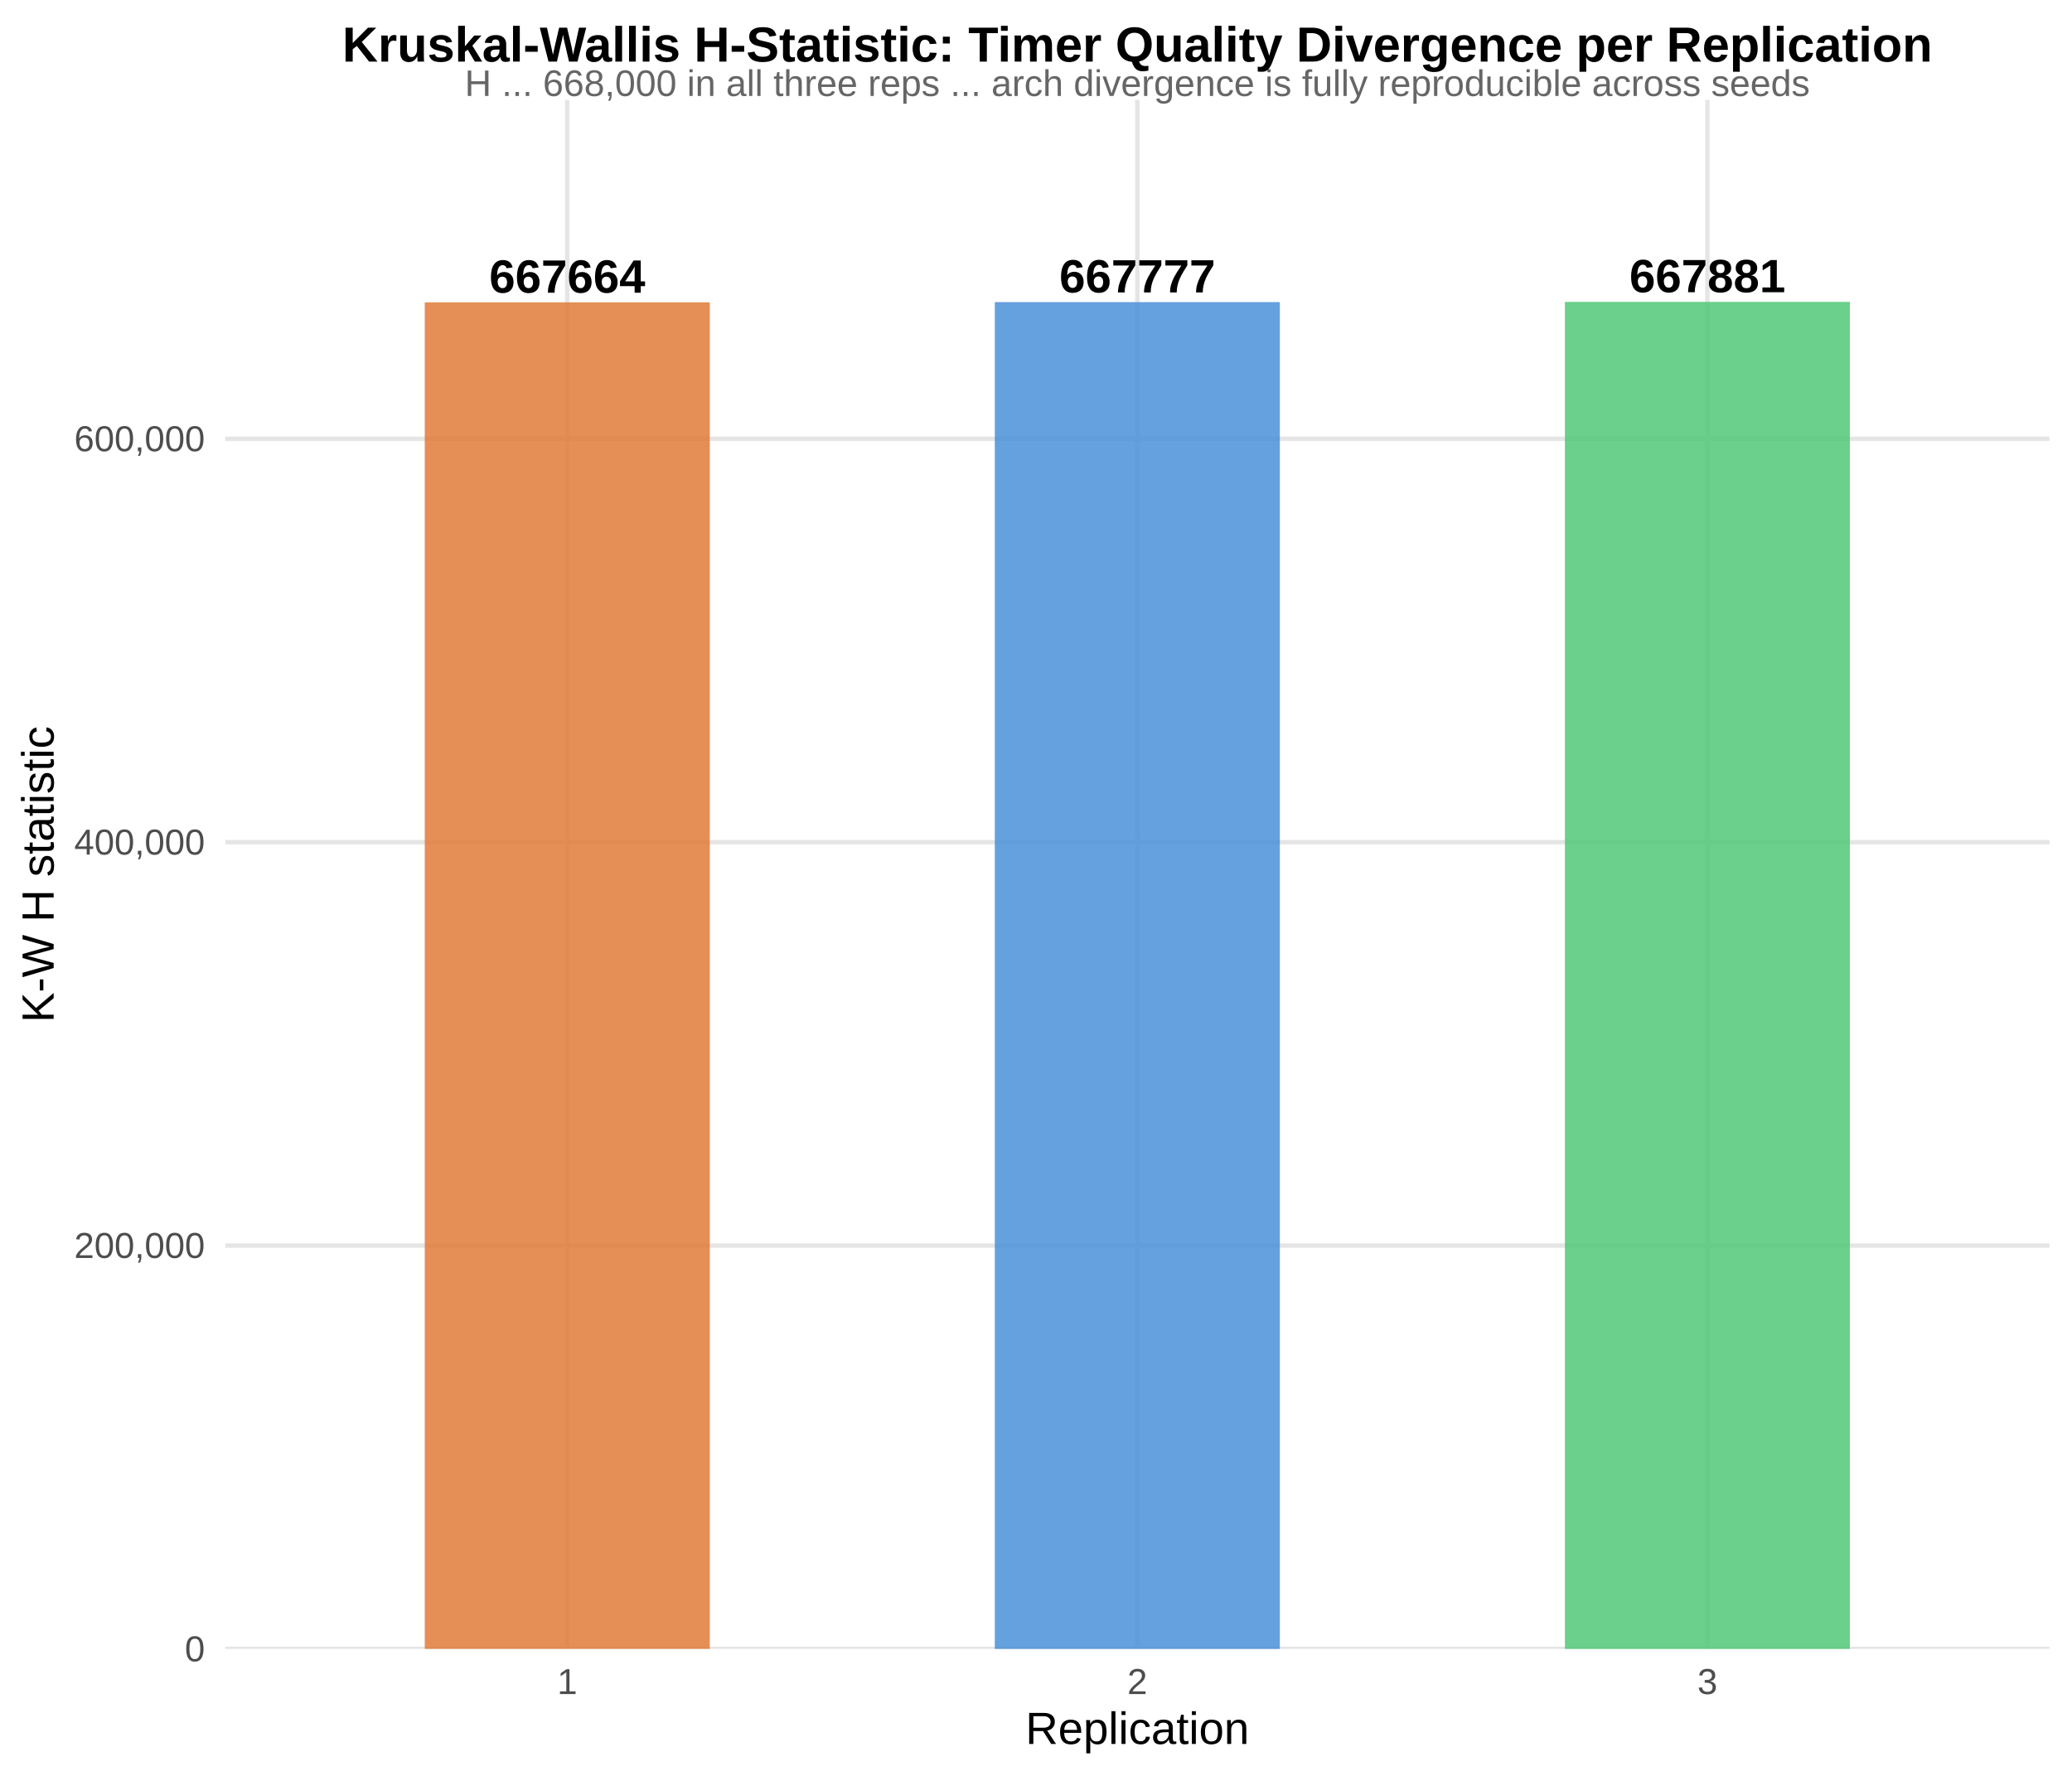
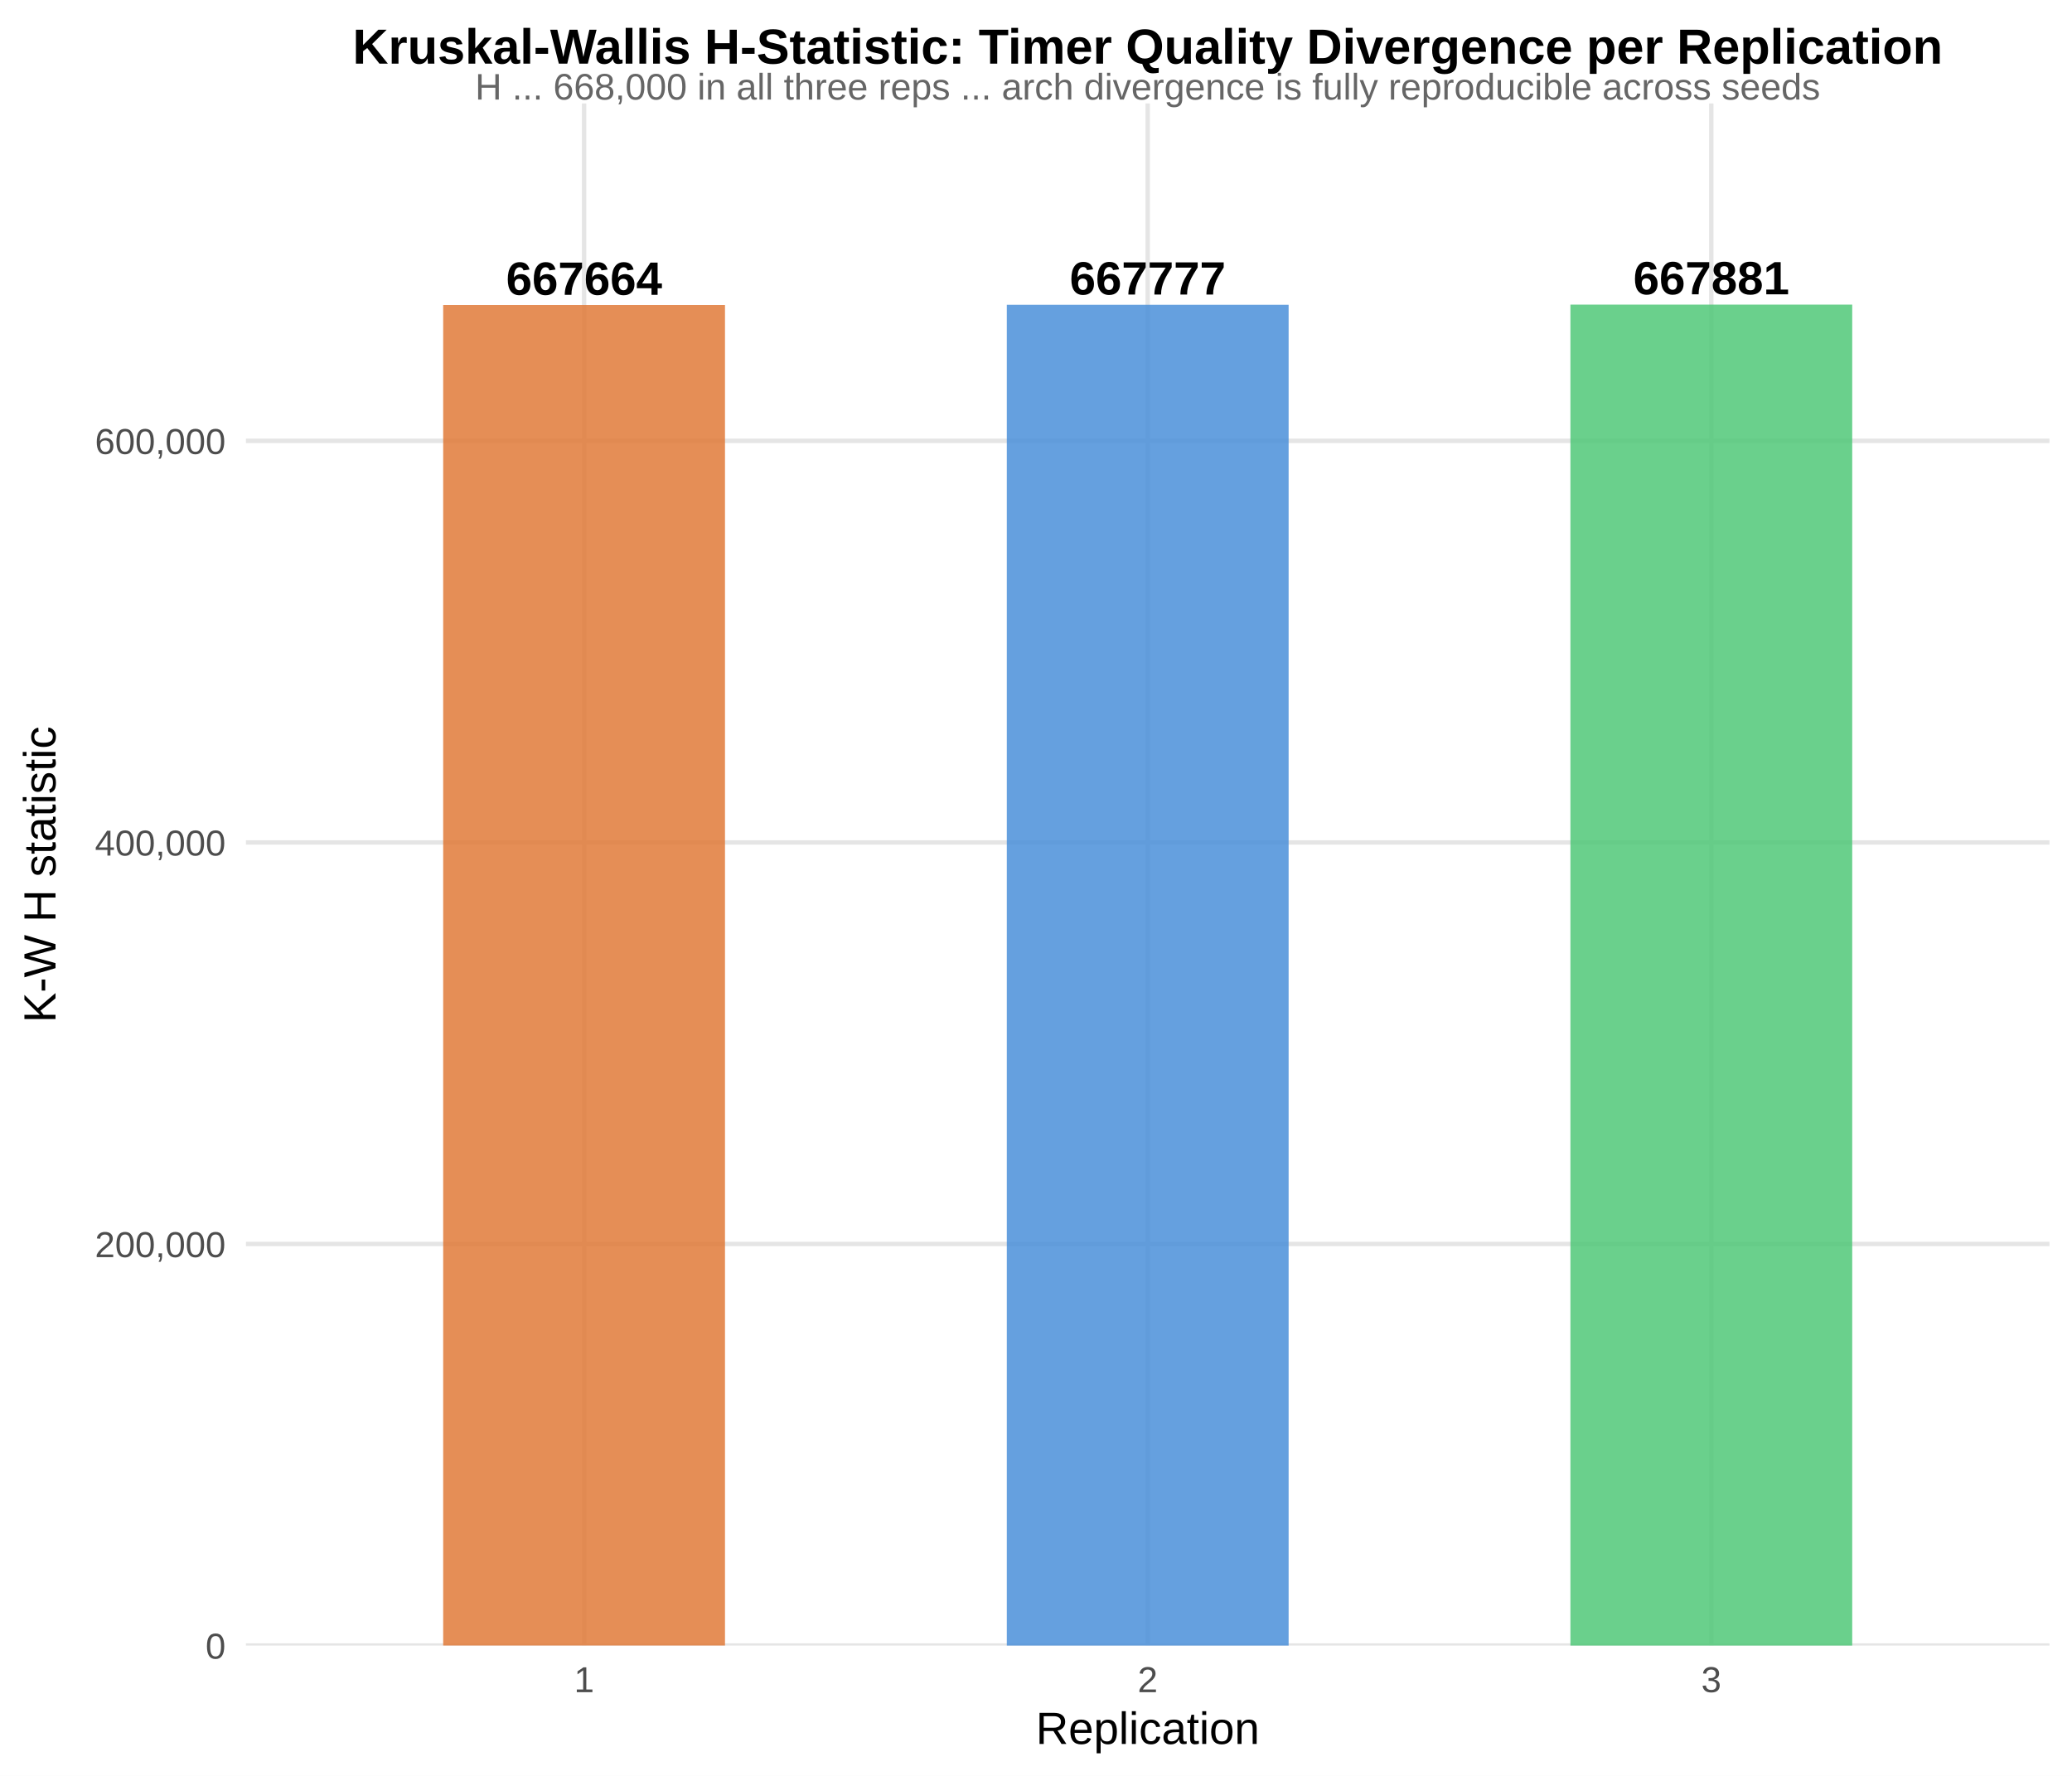
- <svg xmlns="http://www.w3.org/2000/svg" width="504.00pt" height="432.00pt" viewBox="0 0 504.00 432.00">
-   <g class="svglite">
-     <defs>
-       <style type="text/css">
+ <svg xmlns="http://www.w3.org/2000/svg" class="svglite" width="504.00pt" height="432.00pt" viewBox="0 0 504.00 432.00">
+   <defs>
+     <style type="text/css">
    .svglite line, .svglite polyline, .svglite polygon, .svglite path, .svglite rect, .svglite circle {
      fill: none;
      stroke: #000000;
      stroke-linecap: round;
      stroke-linejoin: round;
      stroke-miterlimit: 10.00;
    }
    .svglite text {
      white-space: pre;
    }
-     .svglite g.glyphgroup path {
-       fill: inherit;
-       stroke: none;
-     }
  </style>
-     </defs>
-     <rect width="100%" height="100%" style="stroke: none; fill: #FFFFFF;" />
-     <defs>
-       <clipPath id="cpMC4wMHw1MDQuMDB8MC4wMHw0MzIuMDA=">
-         <rect x="0.00" y="0.00" width="504.00" height="432.00" />
-       </clipPath>
-     </defs>
-     <g clip-path="url(#cpMC4wMHw1MDQuMDB8MC4wMHw0MzIuMDA=)">
-       <rect x="0.00" y="0" width="504.00" height="432.00" style="stroke-width: 1.07; stroke: none; fill: #FFFFFF;" />
-     </g>
-     <defs>
-       <clipPath id="cpNTQuNzh8NDk4LjUyfDI0LjI5fDQwMS4xMg==">
-         <rect x="54.78" y="24.29" width="443.74" height="376.83" />
-       </clipPath>
-     </defs>
-     <g clip-path="url(#cpNTQuNzh8NDk4LjUyfDI0LjI5fDQwMS4xMg==)">
-       <polyline points="54.78,401.12 498.52,401.12 " style="stroke-width: 1.07; stroke: #E5E5E5; stroke-linecap: butt;" />
-       <polyline points="54.78,302.99 498.52,302.99 " style="stroke-width: 1.07; stroke: #E5E5E5; stroke-linecap: butt;" />
-       <polyline points="54.78,204.87 498.52,204.87 " style="stroke-width: 1.07; stroke: #E5E5E5; stroke-linecap: butt;" />
-       <polyline points="54.78,106.74 498.52,106.74 " style="stroke-width: 1.07; stroke: #E5E5E5; stroke-linecap: butt;" />
-       <polyline points="137.98,401.12 137.98,24.29 " style="stroke-width: 1.07; stroke: #E5E5E5; stroke-linecap: butt;" />
-       <polyline points="276.65,401.12 276.65,24.29 " style="stroke-width: 1.07; stroke: #E5E5E5; stroke-linecap: butt;" />
-       <polyline points="415.32,401.12 415.32,24.29 " style="stroke-width: 1.07; stroke: #E5E5E5; stroke-linecap: butt;" />
-       <rect x="103.32" y="73.54" width="69.33" height="327.57" style="stroke-width: 1.07; stroke: none; stroke-linecap: butt; stroke-linejoin: miter; fill: #E07B39; fill-opacity: 0.85;" />
-       <rect x="241.98" y="73.49" width="69.33" height="327.63" style="stroke-width: 1.07; stroke: none; stroke-linecap: butt; stroke-linejoin: miter; fill: #4A90D9; fill-opacity: 0.85;" />
-       <rect x="380.65" y="73.44" width="69.33" height="327.68" style="stroke-width: 1.07; stroke: none; stroke-linecap: butt; stroke-linejoin: miter; fill: #50C878; fill-opacity: 0.85;" />
-       <text x="137.98" y="71.20" text-anchor="middle" style="font-size: 11.38px; font-weight: bold; font-family: &quot;Liberation Sans&quot;;" textLength="37.97px" lengthAdjust="spacingAndGlyphs">667664</text>
-       <text x="276.65" y="71.14" text-anchor="middle" style="font-size: 11.38px; font-weight: bold; font-family: &quot;Liberation Sans&quot;;" textLength="37.97px" lengthAdjust="spacingAndGlyphs">667777</text>
-       <text x="415.32" y="71.09" text-anchor="middle" style="font-size: 11.38px; font-weight: bold; font-family: &quot;Liberation Sans&quot;;" textLength="37.97px" lengthAdjust="spacingAndGlyphs">667881</text>
-     </g>
-     <g clip-path="url(#cpMC4wMHw1MDQuMDB8MC4wMHw0MzIuMDA=)">
-       <text x="49.85" y="404.14" text-anchor="end" style="font-size: 8.80px;fill: #4D4D4D; font-family: &quot;Liberation Sans&quot;;" textLength="4.89px" lengthAdjust="spacingAndGlyphs">0</text>
-       <text x="49.85" y="306.02" text-anchor="end" style="font-size: 8.80px;fill: #4D4D4D; font-family: &quot;Liberation Sans&quot;;" textLength="31.78px" lengthAdjust="spacingAndGlyphs">200,000</text>
-       <text x="49.85" y="207.89" text-anchor="end" style="font-size: 8.80px;fill: #4D4D4D; font-family: &quot;Liberation Sans&quot;;" textLength="31.78px" lengthAdjust="spacingAndGlyphs">400,000</text>
-       <text x="49.85" y="109.77" text-anchor="end" style="font-size: 8.80px;fill: #4D4D4D; font-family: &quot;Liberation Sans&quot;;" textLength="31.78px" lengthAdjust="spacingAndGlyphs">600,000</text>
-       <text x="137.98" y="412.10" text-anchor="middle" style="font-size: 8.80px;fill: #4D4D4D; font-family: &quot;Liberation Sans&quot;;" textLength="4.89px" lengthAdjust="spacingAndGlyphs">1</text>
-       <text x="276.65" y="412.10" text-anchor="middle" style="font-size: 8.80px;fill: #4D4D4D; font-family: &quot;Liberation Sans&quot;;" textLength="4.89px" lengthAdjust="spacingAndGlyphs">2</text>
-       <text x="415.32" y="412.10" text-anchor="middle" style="font-size: 8.80px;fill: #4D4D4D; font-family: &quot;Liberation Sans&quot;;" textLength="4.89px" lengthAdjust="spacingAndGlyphs">3</text>
-       <text x="276.65" y="424.24" text-anchor="middle" style="font-size: 11.00px; font-family: &quot;Liberation Sans&quot;;" textLength="54.44px" lengthAdjust="spacingAndGlyphs">Replication</text>
-       <text transform="translate(13.05,212.70) rotate(-90)" text-anchor="middle" style="font-size: 11.00px; font-family: &quot;Liberation Sans&quot;;" textLength="72.12px" lengthAdjust="spacingAndGlyphs">K-W H statistic</text>
-       <text x="276.65" y="23.35" text-anchor="middle" style="font-size: 9.00px;fill: #666666; font-family: &quot;Liberation Sans&quot;;" textLength="327.00px" lengthAdjust="spacingAndGlyphs">H ... 668,000 in all three reps ... arch divergence is fully reproducible across seeds</text>
-       <text x="276.65" y="14.98" text-anchor="middle" style="font-size: 12.00px; font-weight: bold; font-family: &quot;Liberation Sans&quot;;" textLength="386.67px" lengthAdjust="spacingAndGlyphs">Kruskal-Wallis H-Statistic: Timer Quality Divergence per Replication</text>
-     </g>
+   </defs>
+   <rect width="100%" height="100%" style="stroke: none; fill: #FFFFFF;" />
+   <defs>
+     <clipPath id="cpMC4wMHw1MDQuMDB8MC4wMHw0MzIuMDA=">
+       <rect x="0.00" y="0.00" width="504.00" height="432.00" />
+     </clipPath>
+   </defs>
+   <g clip-path="url(#cpMC4wMHw1MDQuMDB8MC4wMHw0MzIuMDA=)">
+ </g>
+   <defs>
+     <clipPath id="cpNTkuODJ8NDk4LjUyfDI1LjE2fDQwMC4yOQ==">
+       <rect x="59.82" y="25.16" width="438.70" height="375.14" />
+     </clipPath>
+   </defs>
+   <g clip-path="url(#cpNTkuODJ8NDk4LjUyfDI1LjE2fDQwMC4yOQ==)">
+     <polyline points="59.82,400.29 498.52,400.29 " style="stroke-width: 1.07; stroke: #E5E5E5; stroke-linecap: butt;" />
+     <polyline points="59.82,302.61 498.52,302.61 " style="stroke-width: 1.07; stroke: #E5E5E5; stroke-linecap: butt;" />
+     <polyline points="59.82,204.93 498.52,204.93 " style="stroke-width: 1.07; stroke: #E5E5E5; stroke-linecap: butt;" />
+     <polyline points="59.82,107.24 498.52,107.24 " style="stroke-width: 1.07; stroke: #E5E5E5; stroke-linecap: butt;" />
+     <polyline points="142.08,400.29 142.08,25.16 " style="stroke-width: 1.07; stroke: #E5E5E5; stroke-linecap: butt;" />
+     <polyline points="279.17,400.29 279.17,25.16 " style="stroke-width: 1.07; stroke: #E5E5E5; stroke-linecap: butt;" />
+     <polyline points="416.26,400.29 416.26,25.16 " style="stroke-width: 1.07; stroke: #E5E5E5; stroke-linecap: butt;" />
+     <rect x="107.80" y="74.19" width="68.55" height="326.10" style="stroke-width: 1.07; stroke: none; stroke-linecap: butt; stroke-linejoin: miter; fill: #E07B39; fill-opacity: 0.85;" />
+     <rect x="244.90" y="74.14" width="68.55" height="326.16" style="stroke-width: 1.07; stroke: none; stroke-linecap: butt; stroke-linejoin: miter; fill: #4A90D9; fill-opacity: 0.85;" />
+     <rect x="381.99" y="74.09" width="68.55" height="326.21" style="stroke-width: 1.07; stroke: none; stroke-linecap: butt; stroke-linejoin: miter; fill: #50C878; fill-opacity: 0.85;" />
+     <text x="142.08" y="71.71" text-anchor="middle" style="font-size: 11.38px; font-weight: bold; font-family: &quot;Liberation Sans&quot;;" textLength="47.48px" lengthAdjust="spacingAndGlyphs">667664</text>
+     <text x="279.17" y="71.65" text-anchor="middle" style="font-size: 11.38px; font-weight: bold; font-family: &quot;Liberation Sans&quot;;" textLength="47.48px" lengthAdjust="spacingAndGlyphs">667777</text>
+     <text x="416.26" y="71.60" text-anchor="middle" style="font-size: 11.38px; font-weight: bold; font-family: &quot;Liberation Sans&quot;;" textLength="47.48px" lengthAdjust="spacingAndGlyphs">667881</text>
+   </g>
+   <g clip-path="url(#cpMC4wMHw1MDQuMDB8MC4wMHw0MzIuMDA=)">
+     <text x="54.89" y="403.50" text-anchor="end" style="font-size: 8.80px;fill: #4D4D4D; font-family: &quot;Liberation Sans&quot;;" textLength="5.59px" lengthAdjust="spacingAndGlyphs">0</text>
+     <text x="54.89" y="305.82" text-anchor="end" style="font-size: 8.80px;fill: #4D4D4D; font-family: &quot;Liberation Sans&quot;;" textLength="36.36px" lengthAdjust="spacingAndGlyphs">200,000</text>
+     <text x="54.89" y="208.13" text-anchor="end" style="font-size: 8.80px;fill: #4D4D4D; font-family: &quot;Liberation Sans&quot;;" textLength="36.36px" lengthAdjust="spacingAndGlyphs">400,000</text>
+     <text x="54.89" y="110.45" text-anchor="end" style="font-size: 8.80px;fill: #4D4D4D; font-family: &quot;Liberation Sans&quot;;" textLength="36.36px" lengthAdjust="spacingAndGlyphs">600,000</text>
+     <text x="142.08" y="411.64" text-anchor="middle" style="font-size: 8.80px;fill: #4D4D4D; font-family: &quot;Liberation Sans&quot;;" textLength="5.59px" lengthAdjust="spacingAndGlyphs">1</text>
+     <text x="279.17" y="411.64" text-anchor="middle" style="font-size: 8.80px;fill: #4D4D4D; font-family: &quot;Liberation Sans&quot;;" textLength="5.59px" lengthAdjust="spacingAndGlyphs">2</text>
+     <text x="416.26" y="411.64" text-anchor="middle" style="font-size: 8.80px;fill: #4D4D4D; font-family: &quot;Liberation Sans&quot;;" textLength="5.59px" lengthAdjust="spacingAndGlyphs">3</text>
+     <text x="279.17" y="424.23" text-anchor="middle" style="font-size: 11.00px; font-family: &quot;Liberation Sans&quot;;" textLength="60.88px" lengthAdjust="spacingAndGlyphs">Replication</text>
+     <text transform="translate(13.50,212.73) rotate(-90)" text-anchor="middle" style="font-size: 11.00px; font-family: &quot;Liberation Sans&quot;;" textLength="79.04px" lengthAdjust="spacingAndGlyphs">K-W H statistic</text>
+     <text x="279.17" y="24.22" text-anchor="middle" style="font-size: 9.00px;fill: #666666; font-family: &quot;Liberation Sans&quot;;" textLength="370.58px" lengthAdjust="spacingAndGlyphs">H ... 668,000 in all three reps ... arch divergence is fully reproducible across seeds</text>
+     <text x="279.17" y="15.48" text-anchor="middle" style="font-size: 12.00px; font-weight: bold; font-family: &quot;Liberation Sans&quot;;" textLength="459.97px" lengthAdjust="spacingAndGlyphs">Kruskal-Wallis H-Statistic: Timer Quality Divergence per Replication</text>
  </g>
</svg>
